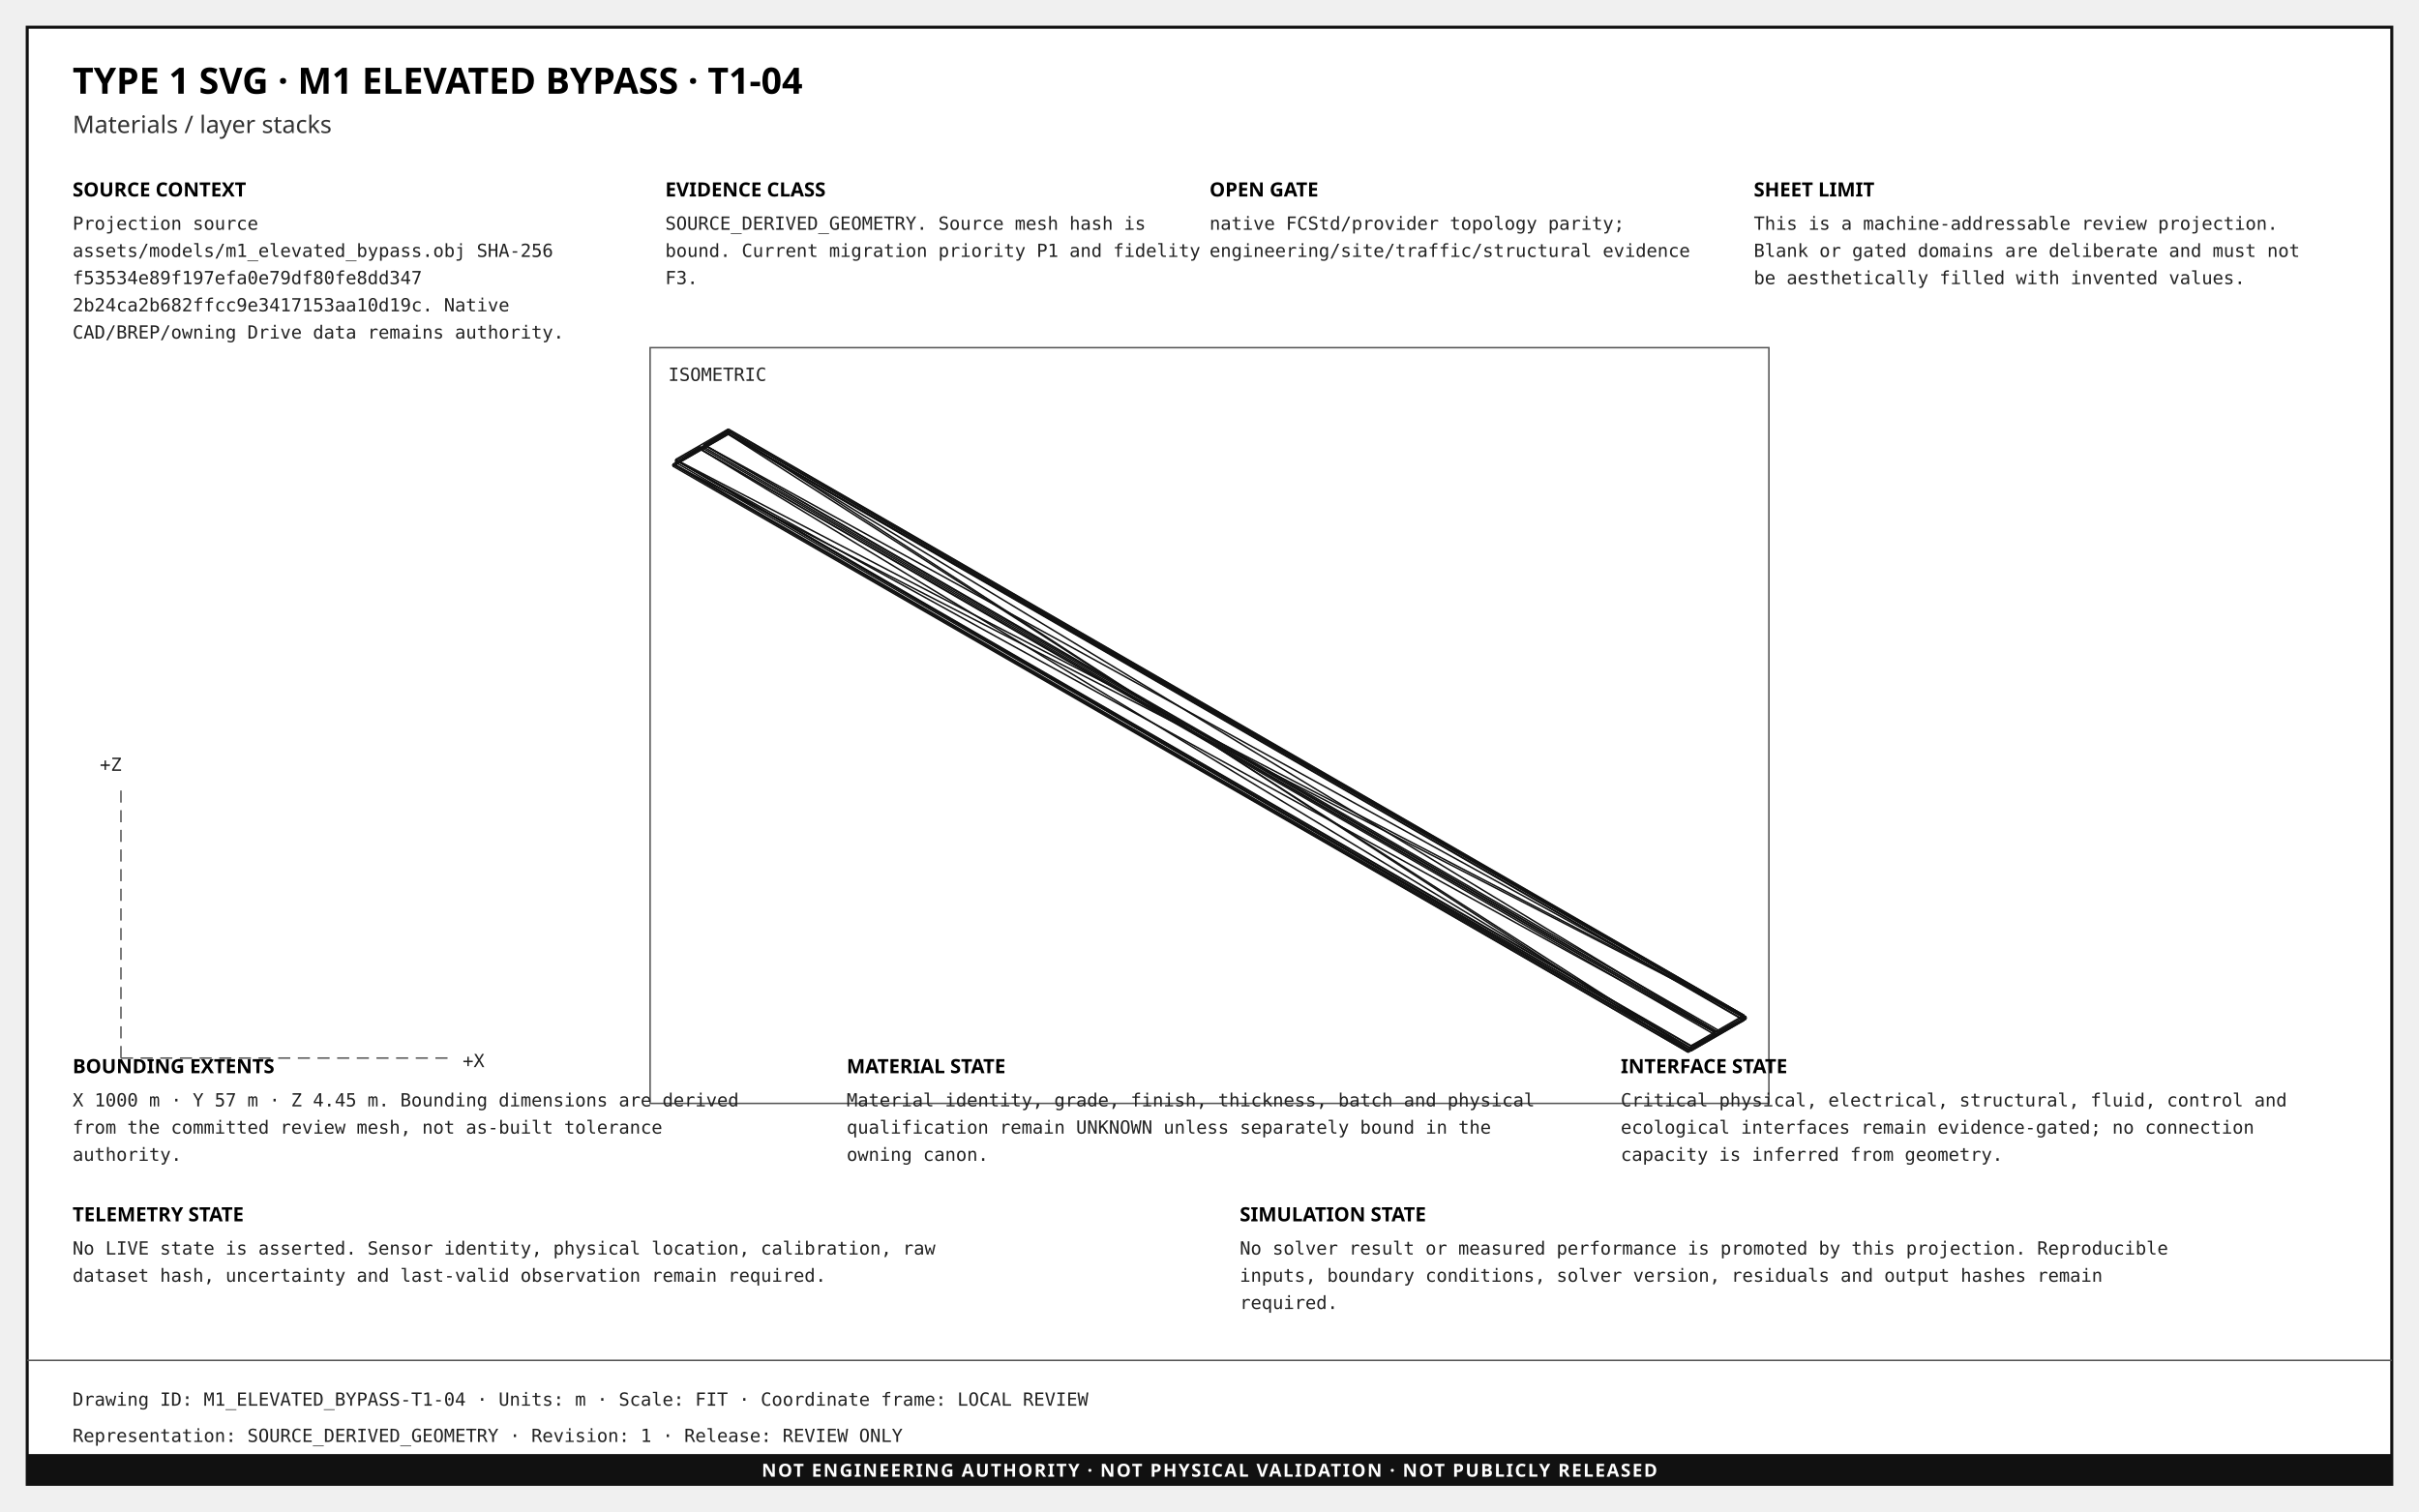
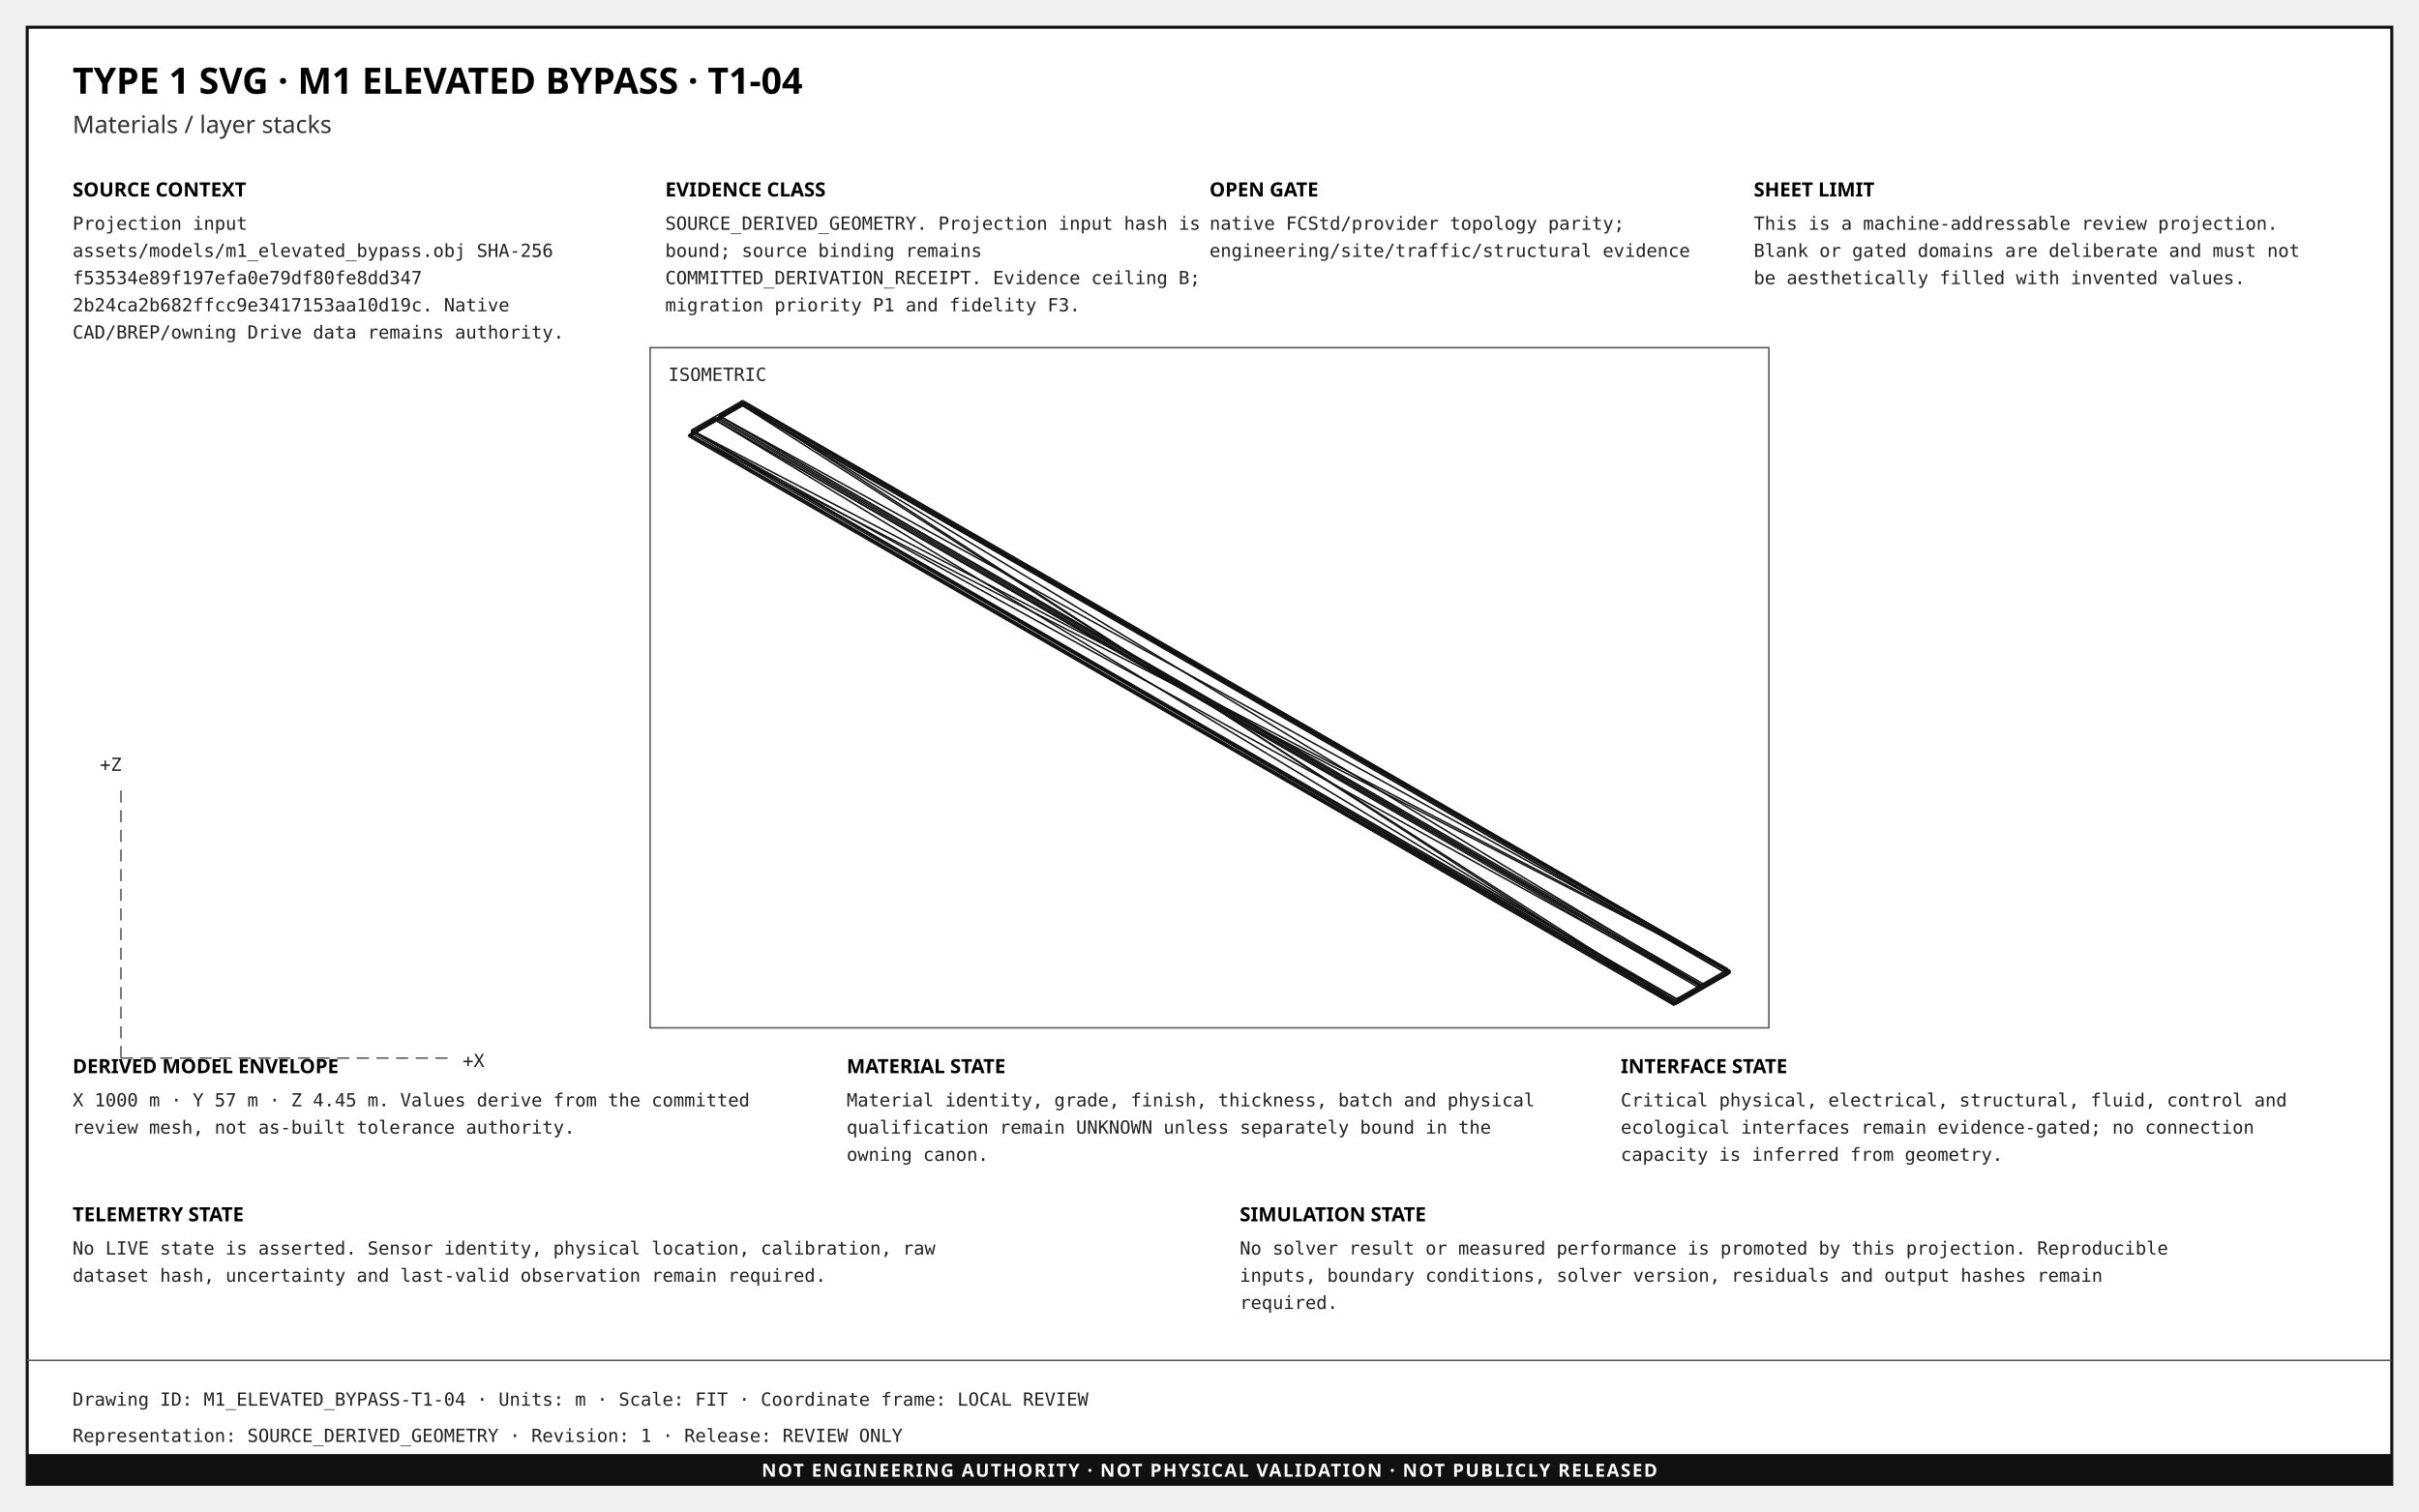
- <svg xmlns="http://www.w3.org/2000/svg" width="100%" height="auto" viewBox="0 0 1600 1000" preserveAspectRatio="xMidYMin meet" data-twin-id="m1_elevated_bypass" data-drawing-id="M1_ELEVATED_BYPASS-T1-04" data-representation-class="SOURCE_DERIVED_GEOMETRY" data-release-state="REVIEW_ONLY_NOT_PUBLICLY_RELEASED">
-   <style>.sheet{fill:#fff;stroke:#111;stroke-width:2}.border,.viewbox{fill:none;stroke:#555;stroke-width:1}.geometry{stroke:#111;stroke-width:1;fill:none;vector-effect:non-scaling-stroke}.datum{stroke:#555;stroke-width:1;stroke-dasharray:8 5}.title{font:700 24px system-ui,sans-serif}.subtitle{font:16px system-ui,sans-serif;fill:#333}.section-title{font:700 13px system-ui,sans-serif}.body,.label{font:12px ui-monospace,monospace;fill:#222}.gate{fill:#111}.gate-text{font:700 12px system-ui,sans-serif;fill:#fff;letter-spacing:1px}</style>
+ <svg xmlns="http://www.w3.org/2000/svg" width="100%" height="auto" viewBox="0 0 1600 1000" preserveAspectRatio="xMidYMin meet" role="img" aria-labelledby="M1_ELEVATED_BYPASS-T1-04-title M1_ELEVATED_BYPASS-T1-04-desc" data-twin-id="m1_elevated_bypass" data-drawing-id="M1_ELEVATED_BYPASS-T1-04" data-representation-class="SOURCE_DERIVED_GEOMETRY" data-package-kind="SOURCE_BOUNDED_REVIEW" data-evidence-ceiling="B" data-source-binding-state="COMMITTED_DERIVATION_RECEIPT" data-dimension-authority="DERIVED_MODEL_ENVELOPE_ONLY" data-type1-complete="false" data-release-eligible="false" data-release-state="REVIEW_ONLY_NOT_PUBLICLY_RELEASED">
+   <style>.sheet{fill:#fff;stroke:#111;stroke-width:2}.border,.viewbox{fill:none;stroke:#555;stroke-width:1}.geometry{stroke:#111;stroke-width:1;fill:none;vector-effect:non-scaling-stroke}.datum{stroke:#555;stroke-width:1;stroke-dasharray:8 5}.title{font:700 24px system-ui,sans-serif}.subtitle{font:16px system-ui,sans-serif;fill:#333}.section-title{font:700 13px system-ui,sans-serif}.body,.label{font:12px ui-monospace,monospace;fill:#222}.proxy-watermark{font:700 12px system-ui,sans-serif;fill:#111;letter-spacing:1.5px}.gate{fill:#111}.gate-text{font:700 12px system-ui,sans-serif;fill:#fff;letter-spacing:1px}</style>
  <g id="L00-SHEET" data-layer="L00-SHEET">
    <rect x="18" y="18" width="1564" height="964" class="sheet" />
    <text x="48" y="62" class="title">TYPE 1 SVG · M1 ELEVATED BYPASS · T1-04</text>
    <text x="48" y="88" class="subtitle">Materials / layer stacks</text>
    <line x1="18" y1="900" x2="1582" y2="900" class="border" />
    <text x="48" y="930" class="body">Drawing ID: M1_ELEVATED_BYPASS-T1-04 · Units: m · Scale: FIT · Coordinate frame: LOCAL REVIEW</text>
    <text x="48" y="954" class="body">Representation: SOURCE_DERIVED_GEOMETRY · Revision: 1 · Release: REVIEW ONLY</text>
  </g>
  <g id="L10-CONTEXT" data-layer="L10-CONTEXT">
    <text x="48" y="130" class="section-title">SOURCE CONTEXT</text>
-     <text x="48" y="152" class="body">Projection source</text>
+     <text x="48" y="152" class="body">Projection input</text>
    <text x="48" y="170" class="body">assets/models/m1_elevated_bypass.obj SHA-256</text>
    <text x="48" y="188" class="body">f53534e89f197efa0e79df80fe8dd347</text>
    <text x="48" y="206" class="body">2b24ca2b682ffcc9e3417153aa10d19c. Native</text>
    <text x="48" y="224" class="body">CAD/BREP/owning Drive data remains authority.</text>
  </g>
  <g id="L20-AUTH-GEOMETRY" data-layer="L20-AUTH-GEOMETRY">

</g>
  <g id="L21-DERIVED-GEOMETRY" data-layer="L21-DERIVED-GEOMETRY">
-     <rect x="430" y="230" width="740" height="500" class="viewbox" />
+     <rect x="430" y="230" width="740" height="450" class="viewbox" />
    <text x="442" y="252" class="label">ISOMETRIC</text>
-     <line id="M1_ELEVATED_BYPASS-T1-04-ISOMETRIC-edge-0000" data-feature-id="EDGE-0000" x1="447.352" y1="306.205" x2="447.352" y2="304.654" class="geometry" />
-     <line id="M1_ELEVATED_BYPASS-T1-04-ISOMETRIC-edge-0001" data-feature-id="EDGE-0001" x1="447.352" y1="306.205" x2="463.137" y2="297.092" class="geometry" />
-     <line id="M1_ELEVATED_BYPASS-T1-04-ISOMETRIC-edge-0002" data-feature-id="EDGE-0002" x1="447.352" y1="306.205" x2="463.137" y2="295.541" class="geometry" />
-     <line id="M1_ELEVATED_BYPASS-T1-04-ISOMETRIC-edge-0003" data-feature-id="EDGE-0003" x1="447.352" y1="304.654" x2="463.137" y2="295.541" class="geometry" />
-     <line id="M1_ELEVATED_BYPASS-T1-04-ISOMETRIC-edge-0004" data-feature-id="EDGE-0004" x1="463.137" y1="297.092" x2="463.137" y2="295.541" class="geometry" />
-     <line id="M1_ELEVATED_BYPASS-T1-04-ISOMETRIC-edge-0005" data-feature-id="EDGE-0005" x1="447.352" y1="306.205" x2="1119.064" y2="694.019" class="geometry" />
-     <line id="M1_ELEVATED_BYPASS-T1-04-ISOMETRIC-edge-0006" data-feature-id="EDGE-0006" x1="447.352" y1="304.654" x2="1119.064" y2="694.019" class="geometry" />
-     <line id="M1_ELEVATED_BYPASS-T1-04-ISOMETRIC-edge-0007" data-feature-id="EDGE-0007" x1="463.137" y1="297.092" x2="1119.064" y2="694.019" class="geometry" />
-     <line id="M1_ELEVATED_BYPASS-T1-04-ISOMETRIC-edge-0008" data-feature-id="EDGE-0008" x1="447.352" y1="304.654" x2="1119.064" y2="692.467" class="geometry" />
-     <line id="M1_ELEVATED_BYPASS-T1-04-ISOMETRIC-edge-0009" data-feature-id="EDGE-0009" x1="1119.064" y1="694.019" x2="1119.064" y2="692.467" class="geometry" />
-     <line id="M1_ELEVATED_BYPASS-T1-04-ISOMETRIC-edge-0010" data-feature-id="EDGE-0010" x1="463.137" y1="297.092" x2="1134.849" y2="684.905" class="geometry" />
-     <line id="M1_ELEVATED_BYPASS-T1-04-ISOMETRIC-edge-0011" data-feature-id="EDGE-0011" x1="1119.064" y1="694.019" x2="1134.849" y2="684.905" class="geometry" />
-     <line id="M1_ELEVATED_BYPASS-T1-04-ISOMETRIC-edge-0012" data-feature-id="EDGE-0012" x1="1119.064" y1="692.467" x2="1134.849" y2="684.905" class="geometry" />
-     <line id="M1_ELEVATED_BYPASS-T1-04-ISOMETRIC-edge-0013" data-feature-id="EDGE-0013" x1="447.352" y1="304.654" x2="1134.849" y2="683.354" class="geometry" />
-     <line id="M1_ELEVATED_BYPASS-T1-04-ISOMETRIC-edge-0014" data-feature-id="EDGE-0014" x1="463.137" y1="297.092" x2="1134.849" y2="683.354" class="geometry" />
-     <line id="M1_ELEVATED_BYPASS-T1-04-ISOMETRIC-edge-0015" data-feature-id="EDGE-0015" x1="463.137" y1="295.541" x2="1134.849" y2="683.354" class="geometry" />
-     <line id="M1_ELEVATED_BYPASS-T1-04-ISOMETRIC-edge-0016" data-feature-id="EDGE-0016" x1="1119.064" y1="692.467" x2="1134.849" y2="683.354" class="geometry" />
-     <line id="M1_ELEVATED_BYPASS-T1-04-ISOMETRIC-edge-0017" data-feature-id="EDGE-0017" x1="1134.849" y1="684.905" x2="1134.849" y2="683.354" class="geometry" />
-     <line id="M1_ELEVATED_BYPASS-T1-04-ISOMETRIC-edge-0018" data-feature-id="EDGE-0018" x1="465.488" y1="295.734" x2="465.488" y2="294.183" class="geometry" />
-     <line id="M1_ELEVATED_BYPASS-T1-04-ISOMETRIC-edge-0019" data-feature-id="EDGE-0019" x1="465.488" y1="295.734" x2="481.273" y2="286.621" class="geometry" />
-     <line id="M1_ELEVATED_BYPASS-T1-04-ISOMETRIC-edge-0020" data-feature-id="EDGE-0020" x1="465.488" y1="295.734" x2="481.273" y2="285.070" class="geometry" />
-     <line id="M1_ELEVATED_BYPASS-T1-04-ISOMETRIC-edge-0021" data-feature-id="EDGE-0021" x1="465.488" y1="294.183" x2="481.273" y2="285.070" class="geometry" />
-     <line id="M1_ELEVATED_BYPASS-T1-04-ISOMETRIC-edge-0022" data-feature-id="EDGE-0022" x1="481.273" y1="286.621" x2="481.273" y2="285.070" class="geometry" />
-     <line id="M1_ELEVATED_BYPASS-T1-04-ISOMETRIC-edge-0023" data-feature-id="EDGE-0023" x1="465.488" y1="295.734" x2="1137.200" y2="683.548" class="geometry" />
-     <line id="M1_ELEVATED_BYPASS-T1-04-ISOMETRIC-edge-0024" data-feature-id="EDGE-0024" x1="465.488" y1="294.183" x2="1137.200" y2="683.548" class="geometry" />
-     <line id="M1_ELEVATED_BYPASS-T1-04-ISOMETRIC-edge-0025" data-feature-id="EDGE-0025" x1="481.273" y1="286.621" x2="1137.200" y2="683.548" class="geometry" />
-     <line id="M1_ELEVATED_BYPASS-T1-04-ISOMETRIC-edge-0026" data-feature-id="EDGE-0026" x1="465.488" y1="294.183" x2="1137.200" y2="681.996" class="geometry" />
-     <line id="M1_ELEVATED_BYPASS-T1-04-ISOMETRIC-edge-0027" data-feature-id="EDGE-0027" x1="1137.200" y1="683.548" x2="1137.200" y2="681.996" class="geometry" />
-     <line id="M1_ELEVATED_BYPASS-T1-04-ISOMETRIC-edge-0028" data-feature-id="EDGE-0028" x1="481.273" y1="286.621" x2="1152.986" y2="674.434" class="geometry" />
-     <line id="M1_ELEVATED_BYPASS-T1-04-ISOMETRIC-edge-0029" data-feature-id="EDGE-0029" x1="1137.200" y1="683.548" x2="1152.986" y2="674.434" class="geometry" />
-     <line id="M1_ELEVATED_BYPASS-T1-04-ISOMETRIC-edge-0030" data-feature-id="EDGE-0030" x1="1137.200" y1="681.996" x2="1152.986" y2="674.434" class="geometry" />
-     <line id="M1_ELEVATED_BYPASS-T1-04-ISOMETRIC-edge-0031" data-feature-id="EDGE-0031" x1="465.488" y1="294.183" x2="1152.986" y2="672.883" class="geometry" />
-     <line id="M1_ELEVATED_BYPASS-T1-04-ISOMETRIC-edge-0032" data-feature-id="EDGE-0032" x1="481.273" y1="286.621" x2="1152.986" y2="672.883" class="geometry" />
-     <line id="M1_ELEVATED_BYPASS-T1-04-ISOMETRIC-edge-0033" data-feature-id="EDGE-0033" x1="481.273" y1="285.070" x2="1152.986" y2="672.883" class="geometry" />
-     <line id="M1_ELEVATED_BYPASS-T1-04-ISOMETRIC-edge-0034" data-feature-id="EDGE-0034" x1="1137.200" y1="681.996" x2="1152.986" y2="672.883" class="geometry" />
-     <line id="M1_ELEVATED_BYPASS-T1-04-ISOMETRIC-edge-0035" data-feature-id="EDGE-0035" x1="1152.986" y1="674.434" x2="1152.986" y2="672.883" class="geometry" />
-     <line id="M1_ELEVATED_BYPASS-T1-04-ISOMETRIC-edge-0036" data-feature-id="EDGE-0036" x1="445.000" y1="308.339" x2="445.000" y2="307.175" class="geometry" />
-     <line id="M1_ELEVATED_BYPASS-T1-04-ISOMETRIC-edge-0037" data-feature-id="EDGE-0037" x1="445.000" y1="308.339" x2="483.288" y2="286.233" class="geometry" />
-     <line id="M1_ELEVATED_BYPASS-T1-04-ISOMETRIC-edge-0038" data-feature-id="EDGE-0038" x1="445.000" y1="308.339" x2="483.288" y2="285.070" class="geometry" />
-     <line id="M1_ELEVATED_BYPASS-T1-04-ISOMETRIC-edge-0039" data-feature-id="EDGE-0039" x1="445.000" y1="307.175" x2="483.288" y2="285.070" class="geometry" />
-     <line id="M1_ELEVATED_BYPASS-T1-04-ISOMETRIC-edge-0040" data-feature-id="EDGE-0040" x1="483.288" y1="286.233" x2="483.288" y2="285.070" class="geometry" />
-     <line id="M1_ELEVATED_BYPASS-T1-04-ISOMETRIC-edge-0041" data-feature-id="EDGE-0041" x1="445.000" y1="308.339" x2="1116.712" y2="696.152" class="geometry" />
-     <line id="M1_ELEVATED_BYPASS-T1-04-ISOMETRIC-edge-0042" data-feature-id="EDGE-0042" x1="445.000" y1="307.175" x2="1116.712" y2="696.152" class="geometry" />
-     <line id="M1_ELEVATED_BYPASS-T1-04-ISOMETRIC-edge-0043" data-feature-id="EDGE-0043" x1="483.288" y1="286.233" x2="1116.712" y2="696.152" class="geometry" />
-     <line id="M1_ELEVATED_BYPASS-T1-04-ISOMETRIC-edge-0044" data-feature-id="EDGE-0044" x1="445.000" y1="307.175" x2="1116.712" y2="694.989" class="geometry" />
-     <line id="M1_ELEVATED_BYPASS-T1-04-ISOMETRIC-edge-0045" data-feature-id="EDGE-0045" x1="1116.712" y1="696.152" x2="1116.712" y2="694.989" class="geometry" />
-     <line id="M1_ELEVATED_BYPASS-T1-04-ISOMETRIC-edge-0046" data-feature-id="EDGE-0046" x1="483.288" y1="286.233" x2="1155.000" y2="674.047" class="geometry" />
-     <line id="M1_ELEVATED_BYPASS-T1-04-ISOMETRIC-edge-0047" data-feature-id="EDGE-0047" x1="1116.712" y1="696.152" x2="1155.000" y2="674.047" class="geometry" />
-     <line id="M1_ELEVATED_BYPASS-T1-04-ISOMETRIC-edge-0048" data-feature-id="EDGE-0048" x1="1116.712" y1="694.989" x2="1155.000" y2="674.047" class="geometry" />
-     <line id="M1_ELEVATED_BYPASS-T1-04-ISOMETRIC-edge-0049" data-feature-id="EDGE-0049" x1="445.000" y1="307.175" x2="1155.000" y2="672.883" class="geometry" />
-     <line id="M1_ELEVATED_BYPASS-T1-04-ISOMETRIC-edge-0050" data-feature-id="EDGE-0050" x1="483.288" y1="286.233" x2="1155.000" y2="672.883" class="geometry" />
-     <line id="M1_ELEVATED_BYPASS-T1-04-ISOMETRIC-edge-0051" data-feature-id="EDGE-0051" x1="483.288" y1="285.070" x2="1155.000" y2="672.883" class="geometry" />
-     <line id="M1_ELEVATED_BYPASS-T1-04-ISOMETRIC-edge-0052" data-feature-id="EDGE-0052" x1="1116.712" y1="694.989" x2="1155.000" y2="672.883" class="geometry" />
-     <line id="M1_ELEVATED_BYPASS-T1-04-ISOMETRIC-edge-0053" data-feature-id="EDGE-0053" x1="1155.000" y1="674.047" x2="1155.000" y2="672.883" class="geometry" />
-     <line id="M1_ELEVATED_BYPASS-T1-04-ISOMETRIC-edge-0054" data-feature-id="EDGE-0054" x1="446.848" y1="307.466" x2="446.848" y2="304.014" class="geometry" />
-     <line id="M1_ELEVATED_BYPASS-T1-04-ISOMETRIC-edge-0055" data-feature-id="EDGE-0055" x1="446.848" y1="307.466" x2="481.777" y2="287.299" class="geometry" />
-     <line id="M1_ELEVATED_BYPASS-T1-04-ISOMETRIC-edge-0056" data-feature-id="EDGE-0056" x1="446.848" y1="307.466" x2="481.777" y2="283.848" class="geometry" />
-     <line id="M1_ELEVATED_BYPASS-T1-04-ISOMETRIC-edge-0057" data-feature-id="EDGE-0057" x1="446.848" y1="304.014" x2="481.777" y2="283.848" class="geometry" />
-     <line id="M1_ELEVATED_BYPASS-T1-04-ISOMETRIC-edge-0058" data-feature-id="EDGE-0058" x1="481.777" y1="287.299" x2="481.777" y2="283.848" class="geometry" />
-     <line id="M1_ELEVATED_BYPASS-T1-04-ISOMETRIC-edge-0059" data-feature-id="EDGE-0059" x1="446.848" y1="307.466" x2="1118.560" y2="695.279" class="geometry" />
-     <line id="M1_ELEVATED_BYPASS-T1-04-ISOMETRIC-edge-0060" data-feature-id="EDGE-0060" x1="446.848" y1="304.014" x2="1118.560" y2="695.279" class="geometry" />
-     <line id="M1_ELEVATED_BYPASS-T1-04-ISOMETRIC-edge-0061" data-feature-id="EDGE-0061" x1="481.777" y1="287.299" x2="1118.560" y2="695.279" class="geometry" />
-     <line id="M1_ELEVATED_BYPASS-T1-04-ISOMETRIC-edge-0062" data-feature-id="EDGE-0062" x1="446.848" y1="304.014" x2="1118.560" y2="691.828" class="geometry" />
-     <line id="M1_ELEVATED_BYPASS-T1-04-ISOMETRIC-edge-0063" data-feature-id="EDGE-0063" x1="1118.560" y1="695.279" x2="1118.560" y2="691.828" class="geometry" />
-     <line id="M1_ELEVATED_BYPASS-T1-04-ISOMETRIC-edge-0064" data-feature-id="EDGE-0064" x1="481.777" y1="287.299" x2="1153.489" y2="675.113" class="geometry" />
-     <line id="M1_ELEVATED_BYPASS-T1-04-ISOMETRIC-edge-0065" data-feature-id="EDGE-0065" x1="1118.560" y1="695.279" x2="1153.489" y2="675.113" class="geometry" />
-     <line id="M1_ELEVATED_BYPASS-T1-04-ISOMETRIC-edge-0066" data-feature-id="EDGE-0066" x1="1118.560" y1="691.828" x2="1153.489" y2="675.113" class="geometry" />
-     <line id="M1_ELEVATED_BYPASS-T1-04-ISOMETRIC-edge-0067" data-feature-id="EDGE-0067" x1="446.848" y1="304.014" x2="1153.489" y2="671.661" class="geometry" />
-     <line id="M1_ELEVATED_BYPASS-T1-04-ISOMETRIC-edge-0068" data-feature-id="EDGE-0068" x1="481.777" y1="287.299" x2="1153.489" y2="671.661" class="geometry" />
-     <line id="M1_ELEVATED_BYPASS-T1-04-ISOMETRIC-edge-0069" data-feature-id="EDGE-0069" x1="481.777" y1="283.848" x2="1153.489" y2="671.661" class="geometry" />
-     <line id="M1_ELEVATED_BYPASS-T1-04-ISOMETRIC-edge-0070" data-feature-id="EDGE-0070" x1="1118.560" y1="691.828" x2="1153.489" y2="671.661" class="geometry" />
-     <line id="M1_ELEVATED_BYPASS-T1-04-ISOMETRIC-edge-0071" data-feature-id="EDGE-0071" x1="1153.489" y1="675.113" x2="1153.489" y2="671.661" class="geometry" />
+     <line id="M1_ELEVATED_BYPASS-T1-04-ISOMETRIC-edge-0000" data-feature-id="EDGE-0000" x1="457.876" y1="286.690" x2="457.876" y2="285.185" class="geometry" />
+     <line id="M1_ELEVATED_BYPASS-T1-04-ISOMETRIC-edge-0001" data-feature-id="EDGE-0001" x1="457.876" y1="286.690" x2="473.190" y2="277.849" class="geometry" />
+     <line id="M1_ELEVATED_BYPASS-T1-04-ISOMETRIC-edge-0002" data-feature-id="EDGE-0002" x1="457.876" y1="286.690" x2="473.190" y2="276.344" class="geometry" />
+     <line id="M1_ELEVATED_BYPASS-T1-04-ISOMETRIC-edge-0003" data-feature-id="EDGE-0003" x1="457.876" y1="285.185" x2="473.190" y2="276.344" class="geometry" />
+     <line id="M1_ELEVATED_BYPASS-T1-04-ISOMETRIC-edge-0004" data-feature-id="EDGE-0004" x1="473.190" y1="277.849" x2="473.190" y2="276.344" class="geometry" />
+     <line id="M1_ELEVATED_BYPASS-T1-04-ISOMETRIC-edge-0005" data-feature-id="EDGE-0005" x1="457.876" y1="286.690" x2="1109.542" y2="662.930" class="geometry" />
+     <line id="M1_ELEVATED_BYPASS-T1-04-ISOMETRIC-edge-0006" data-feature-id="EDGE-0006" x1="457.876" y1="285.185" x2="1109.542" y2="662.930" class="geometry" />
+     <line id="M1_ELEVATED_BYPASS-T1-04-ISOMETRIC-edge-0007" data-feature-id="EDGE-0007" x1="473.190" y1="277.849" x2="1109.542" y2="662.930" class="geometry" />
+     <line id="M1_ELEVATED_BYPASS-T1-04-ISOMETRIC-edge-0008" data-feature-id="EDGE-0008" x1="457.876" y1="285.185" x2="1109.542" y2="661.425" class="geometry" />
+     <line id="M1_ELEVATED_BYPASS-T1-04-ISOMETRIC-edge-0009" data-feature-id="EDGE-0009" x1="1109.542" y1="662.930" x2="1109.542" y2="661.425" class="geometry" />
+     <line id="M1_ELEVATED_BYPASS-T1-04-ISOMETRIC-edge-0010" data-feature-id="EDGE-0010" x1="473.190" y1="277.849" x2="1124.857" y2="654.089" class="geometry" />
+     <line id="M1_ELEVATED_BYPASS-T1-04-ISOMETRIC-edge-0011" data-feature-id="EDGE-0011" x1="1109.542" y1="662.930" x2="1124.857" y2="654.089" class="geometry" />
+     <line id="M1_ELEVATED_BYPASS-T1-04-ISOMETRIC-edge-0012" data-feature-id="EDGE-0012" x1="1109.542" y1="661.425" x2="1124.857" y2="654.089" class="geometry" />
+     <line id="M1_ELEVATED_BYPASS-T1-04-ISOMETRIC-edge-0013" data-feature-id="EDGE-0013" x1="457.876" y1="285.185" x2="1124.857" y2="652.584" class="geometry" />
+     <line id="M1_ELEVATED_BYPASS-T1-04-ISOMETRIC-edge-0014" data-feature-id="EDGE-0014" x1="473.190" y1="277.849" x2="1124.857" y2="652.584" class="geometry" />
+     <line id="M1_ELEVATED_BYPASS-T1-04-ISOMETRIC-edge-0015" data-feature-id="EDGE-0015" x1="473.190" y1="276.344" x2="1124.857" y2="652.584" class="geometry" />
+     <line id="M1_ELEVATED_BYPASS-T1-04-ISOMETRIC-edge-0016" data-feature-id="EDGE-0016" x1="1109.542" y1="661.425" x2="1124.857" y2="652.584" class="geometry" />
+     <line id="M1_ELEVATED_BYPASS-T1-04-ISOMETRIC-edge-0017" data-feature-id="EDGE-0017" x1="1124.857" y1="654.089" x2="1124.857" y2="652.584" class="geometry" />
+     <line id="M1_ELEVATED_BYPASS-T1-04-ISOMETRIC-edge-0018" data-feature-id="EDGE-0018" x1="475.471" y1="276.532" x2="475.471" y2="275.027" class="geometry" />
+     <line id="M1_ELEVATED_BYPASS-T1-04-ISOMETRIC-edge-0019" data-feature-id="EDGE-0019" x1="475.471" y1="276.532" x2="490.785" y2="267.690" class="geometry" />
+     <line id="M1_ELEVATED_BYPASS-T1-04-ISOMETRIC-edge-0020" data-feature-id="EDGE-0020" x1="475.471" y1="276.532" x2="490.785" y2="266.185" class="geometry" />
+     <line id="M1_ELEVATED_BYPASS-T1-04-ISOMETRIC-edge-0021" data-feature-id="EDGE-0021" x1="475.471" y1="275.027" x2="490.785" y2="266.185" class="geometry" />
+     <line id="M1_ELEVATED_BYPASS-T1-04-ISOMETRIC-edge-0022" data-feature-id="EDGE-0022" x1="490.785" y1="267.690" x2="490.785" y2="266.185" class="geometry" />
+     <line id="M1_ELEVATED_BYPASS-T1-04-ISOMETRIC-edge-0023" data-feature-id="EDGE-0023" x1="475.471" y1="276.532" x2="1127.137" y2="652.772" class="geometry" />
+     <line id="M1_ELEVATED_BYPASS-T1-04-ISOMETRIC-edge-0024" data-feature-id="EDGE-0024" x1="475.471" y1="275.027" x2="1127.137" y2="652.772" class="geometry" />
+     <line id="M1_ELEVATED_BYPASS-T1-04-ISOMETRIC-edge-0025" data-feature-id="EDGE-0025" x1="490.785" y1="267.690" x2="1127.137" y2="652.772" class="geometry" />
+     <line id="M1_ELEVATED_BYPASS-T1-04-ISOMETRIC-edge-0026" data-feature-id="EDGE-0026" x1="475.471" y1="275.027" x2="1127.137" y2="651.267" class="geometry" />
+     <line id="M1_ELEVATED_BYPASS-T1-04-ISOMETRIC-edge-0027" data-feature-id="EDGE-0027" x1="1127.137" y1="652.772" x2="1127.137" y2="651.267" class="geometry" />
+     <line id="M1_ELEVATED_BYPASS-T1-04-ISOMETRIC-edge-0028" data-feature-id="EDGE-0028" x1="490.785" y1="267.690" x2="1142.452" y2="643.930" class="geometry" />
+     <line id="M1_ELEVATED_BYPASS-T1-04-ISOMETRIC-edge-0029" data-feature-id="EDGE-0029" x1="1127.137" y1="652.772" x2="1142.452" y2="643.930" class="geometry" />
+     <line id="M1_ELEVATED_BYPASS-T1-04-ISOMETRIC-edge-0030" data-feature-id="EDGE-0030" x1="1127.137" y1="651.267" x2="1142.452" y2="643.930" class="geometry" />
+     <line id="M1_ELEVATED_BYPASS-T1-04-ISOMETRIC-edge-0031" data-feature-id="EDGE-0031" x1="475.471" y1="275.027" x2="1142.452" y2="642.425" class="geometry" />
+     <line id="M1_ELEVATED_BYPASS-T1-04-ISOMETRIC-edge-0032" data-feature-id="EDGE-0032" x1="490.785" y1="267.690" x2="1142.452" y2="642.425" class="geometry" />
+     <line id="M1_ELEVATED_BYPASS-T1-04-ISOMETRIC-edge-0033" data-feature-id="EDGE-0033" x1="490.785" y1="266.185" x2="1142.452" y2="642.425" class="geometry" />
+     <line id="M1_ELEVATED_BYPASS-T1-04-ISOMETRIC-edge-0034" data-feature-id="EDGE-0034" x1="1127.137" y1="651.267" x2="1142.452" y2="642.425" class="geometry" />
+     <line id="M1_ELEVATED_BYPASS-T1-04-ISOMETRIC-edge-0035" data-feature-id="EDGE-0035" x1="1142.452" y1="643.930" x2="1142.452" y2="642.425" class="geometry" />
+     <line id="M1_ELEVATED_BYPASS-T1-04-ISOMETRIC-edge-0036" data-feature-id="EDGE-0036" x1="455.594" y1="288.760" x2="455.594" y2="287.631" class="geometry" />
+     <line id="M1_ELEVATED_BYPASS-T1-04-ISOMETRIC-edge-0037" data-feature-id="EDGE-0037" x1="455.594" y1="288.760" x2="492.739" y2="267.314" class="geometry" />
+     <line id="M1_ELEVATED_BYPASS-T1-04-ISOMETRIC-edge-0038" data-feature-id="EDGE-0038" x1="455.594" y1="288.760" x2="492.739" y2="266.186" class="geometry" />
+     <line id="M1_ELEVATED_BYPASS-T1-04-ISOMETRIC-edge-0039" data-feature-id="EDGE-0039" x1="455.594" y1="287.631" x2="492.739" y2="266.186" class="geometry" />
+     <line id="M1_ELEVATED_BYPASS-T1-04-ISOMETRIC-edge-0040" data-feature-id="EDGE-0040" x1="492.739" y1="267.314" x2="492.739" y2="266.186" class="geometry" />
+     <line id="M1_ELEVATED_BYPASS-T1-04-ISOMETRIC-edge-0041" data-feature-id="EDGE-0041" x1="455.594" y1="288.760" x2="1107.261" y2="665.000" class="geometry" />
+     <line id="M1_ELEVATED_BYPASS-T1-04-ISOMETRIC-edge-0042" data-feature-id="EDGE-0042" x1="455.594" y1="287.631" x2="1107.261" y2="665.000" class="geometry" />
+     <line id="M1_ELEVATED_BYPASS-T1-04-ISOMETRIC-edge-0043" data-feature-id="EDGE-0043" x1="492.739" y1="267.314" x2="1107.261" y2="665.000" class="geometry" />
+     <line id="M1_ELEVATED_BYPASS-T1-04-ISOMETRIC-edge-0044" data-feature-id="EDGE-0044" x1="455.594" y1="287.631" x2="1107.261" y2="663.871" class="geometry" />
+     <line id="M1_ELEVATED_BYPASS-T1-04-ISOMETRIC-edge-0045" data-feature-id="EDGE-0045" x1="1107.261" y1="665.000" x2="1107.261" y2="663.871" class="geometry" />
+     <line id="M1_ELEVATED_BYPASS-T1-04-ISOMETRIC-edge-0046" data-feature-id="EDGE-0046" x1="492.739" y1="267.314" x2="1144.406" y2="643.554" class="geometry" />
+     <line id="M1_ELEVATED_BYPASS-T1-04-ISOMETRIC-edge-0047" data-feature-id="EDGE-0047" x1="1107.261" y1="665.000" x2="1144.406" y2="643.554" class="geometry" />
+     <line id="M1_ELEVATED_BYPASS-T1-04-ISOMETRIC-edge-0048" data-feature-id="EDGE-0048" x1="1107.261" y1="663.871" x2="1144.406" y2="643.554" class="geometry" />
+     <line id="M1_ELEVATED_BYPASS-T1-04-ISOMETRIC-edge-0049" data-feature-id="EDGE-0049" x1="455.594" y1="287.631" x2="1144.406" y2="642.426" class="geometry" />
+     <line id="M1_ELEVATED_BYPASS-T1-04-ISOMETRIC-edge-0050" data-feature-id="EDGE-0050" x1="492.739" y1="267.314" x2="1144.406" y2="642.426" class="geometry" />
+     <line id="M1_ELEVATED_BYPASS-T1-04-ISOMETRIC-edge-0051" data-feature-id="EDGE-0051" x1="492.739" y1="266.186" x2="1144.406" y2="642.426" class="geometry" />
+     <line id="M1_ELEVATED_BYPASS-T1-04-ISOMETRIC-edge-0052" data-feature-id="EDGE-0052" x1="1107.261" y1="663.871" x2="1144.406" y2="642.426" class="geometry" />
+     <line id="M1_ELEVATED_BYPASS-T1-04-ISOMETRIC-edge-0053" data-feature-id="EDGE-0053" x1="1144.406" y1="643.554" x2="1144.406" y2="642.426" class="geometry" />
+     <line id="M1_ELEVATED_BYPASS-T1-04-ISOMETRIC-edge-0054" data-feature-id="EDGE-0054" x1="457.387" y1="287.913" x2="457.387" y2="284.564" class="geometry" />
+     <line id="M1_ELEVATED_BYPASS-T1-04-ISOMETRIC-edge-0055" data-feature-id="EDGE-0055" x1="457.387" y1="287.913" x2="491.273" y2="268.349" class="geometry" />
+     <line id="M1_ELEVATED_BYPASS-T1-04-ISOMETRIC-edge-0056" data-feature-id="EDGE-0056" x1="457.387" y1="287.913" x2="491.273" y2="265.000" class="geometry" />
+     <line id="M1_ELEVATED_BYPASS-T1-04-ISOMETRIC-edge-0057" data-feature-id="EDGE-0057" x1="457.387" y1="284.564" x2="491.273" y2="265.000" class="geometry" />
+     <line id="M1_ELEVATED_BYPASS-T1-04-ISOMETRIC-edge-0058" data-feature-id="EDGE-0058" x1="491.273" y1="268.349" x2="491.273" y2="265.000" class="geometry" />
+     <line id="M1_ELEVATED_BYPASS-T1-04-ISOMETRIC-edge-0059" data-feature-id="EDGE-0059" x1="457.387" y1="287.913" x2="1109.054" y2="664.153" class="geometry" />
+     <line id="M1_ELEVATED_BYPASS-T1-04-ISOMETRIC-edge-0060" data-feature-id="EDGE-0060" x1="457.387" y1="284.564" x2="1109.054" y2="664.153" class="geometry" />
+     <line id="M1_ELEVATED_BYPASS-T1-04-ISOMETRIC-edge-0061" data-feature-id="EDGE-0061" x1="491.273" y1="268.349" x2="1109.054" y2="664.153" class="geometry" />
+     <line id="M1_ELEVATED_BYPASS-T1-04-ISOMETRIC-edge-0062" data-feature-id="EDGE-0062" x1="457.387" y1="284.564" x2="1109.054" y2="660.805" class="geometry" />
+     <line id="M1_ELEVATED_BYPASS-T1-04-ISOMETRIC-edge-0063" data-feature-id="EDGE-0063" x1="1109.054" y1="664.153" x2="1109.054" y2="660.805" class="geometry" />
+     <line id="M1_ELEVATED_BYPASS-T1-04-ISOMETRIC-edge-0064" data-feature-id="EDGE-0064" x1="491.273" y1="268.349" x2="1142.940" y2="644.589" class="geometry" />
+     <line id="M1_ELEVATED_BYPASS-T1-04-ISOMETRIC-edge-0065" data-feature-id="EDGE-0065" x1="1109.054" y1="664.153" x2="1142.940" y2="644.589" class="geometry" />
+     <line id="M1_ELEVATED_BYPASS-T1-04-ISOMETRIC-edge-0066" data-feature-id="EDGE-0066" x1="1109.054" y1="660.805" x2="1142.940" y2="644.589" class="geometry" />
+     <line id="M1_ELEVATED_BYPASS-T1-04-ISOMETRIC-edge-0067" data-feature-id="EDGE-0067" x1="457.387" y1="284.564" x2="1142.940" y2="641.240" class="geometry" />
+     <line id="M1_ELEVATED_BYPASS-T1-04-ISOMETRIC-edge-0068" data-feature-id="EDGE-0068" x1="491.273" y1="268.349" x2="1142.940" y2="641.240" class="geometry" />
+     <line id="M1_ELEVATED_BYPASS-T1-04-ISOMETRIC-edge-0069" data-feature-id="EDGE-0069" x1="491.273" y1="265.000" x2="1142.940" y2="641.240" class="geometry" />
+     <line id="M1_ELEVATED_BYPASS-T1-04-ISOMETRIC-edge-0070" data-feature-id="EDGE-0070" x1="1109.054" y1="660.805" x2="1142.940" y2="641.240" class="geometry" />
+     <line id="M1_ELEVATED_BYPASS-T1-04-ISOMETRIC-edge-0071" data-feature-id="EDGE-0071" x1="1142.940" y1="644.589" x2="1142.940" y2="641.240" class="geometry" />
  </g>
  <g id="L22-PROVISIONAL-GEOMETRY" data-layer="L22-PROVISIONAL-GEOMETRY">

</g>
  <g id="L30-HIDDEN" data-layer="L30-HIDDEN">

</g>
  <g id="L31-CENTRE-DATUM" data-layer="L31-CENTRE-DATUM">
    <line id="DATUM-X" x1="80" y1="700" x2="300" y2="700" class="datum" />
    <line id="DATUM-Z" x1="80" y1="700" x2="80" y2="520" class="datum" />
    <text x="306" y="706" class="label">+X</text>
    <text x="66" y="510" class="label">+Z</text>
  </g>
  <g id="L40-SECTIONS" data-layer="L40-SECTIONS">

</g>
  <g id="L50-DIMENSIONS" data-layer="L50-DIMENSIONS">
-     <text x="48" y="710" class="section-title">BOUNDING EXTENTS</text>
-     <text x="48" y="732" class="body">X 1000 m · Y 57 m · Z 4.45 m. Bounding dimensions are derived</text>
-     <text x="48" y="750" class="body">from the committed review mesh, not as-built tolerance</text>
-     <text x="48" y="768" class="body">authority.</text>
+     <text x="48" y="710" class="section-title">DERIVED MODEL ENVELOPE</text>
+     <text x="48" y="732" class="body">X 1000 m · Y 57 m · Z 4.45 m. Values derive from the committed</text>
+     <text x="48" y="750" class="body">review mesh, not as-built tolerance authority.</text>
  </g>
  <g id="L60-MATERIALS" data-layer="L60-MATERIALS">
    <text x="560" y="710" class="section-title">MATERIAL STATE</text>
    <text x="560" y="732" class="body">Material identity, grade, finish, thickness, batch and physical</text>
    <text x="560" y="750" class="body">qualification remain UNKNOWN unless separately bound in the</text>
    <text x="560" y="768" class="body">owning canon.</text>
  </g>
  <g id="L70-INTERFACES" data-layer="L70-INTERFACES">
    <text x="1072" y="710" class="section-title">INTERFACE STATE</text>
    <text x="1072" y="732" class="body">Critical physical, electrical, structural, fluid, control and</text>
    <text x="1072" y="750" class="body">ecological interfaces remain evidence-gated; no connection</text>
    <text x="1072" y="768" class="body">capacity is inferred from geometry.</text>
  </g>
  <g id="L75-SENSORS" data-layer="L75-SENSORS">
    <text x="48" y="808" class="section-title">TELEMETRY STATE</text>
    <text x="48" y="830" class="body">No LIVE state is asserted. Sensor identity, physical location, calibration, raw</text>
    <text x="48" y="848" class="body">dataset hash, uncertainty and last-valid observation remain required.</text>
  </g>
  <g id="L80-SIMULATION" data-layer="L80-SIMULATION">
    <text x="820" y="808" class="section-title">SIMULATION STATE</text>
    <text x="820" y="830" class="body">No solver result or measured performance is promoted by this projection. Reproducible</text>
    <text x="820" y="848" class="body">inputs, boundary conditions, solver version, residuals and output hashes remain</text>
    <text x="820" y="866" class="body">required.</text>
  </g>
  <g id="L90-EVIDENCE" data-layer="L90-EVIDENCE">
    <text x="440" y="130" class="section-title">EVIDENCE CLASS</text>
-     <text x="440" y="152" class="body">SOURCE_DERIVED_GEOMETRY. Source mesh hash is</text>
-     <text x="440" y="170" class="body">bound. Current migration priority P1 and fidelity</text>
-     <text x="440" y="188" class="body">F3.</text>
+     <text x="440" y="152" class="body">SOURCE_DERIVED_GEOMETRY. Projection input hash is</text>
+     <text x="440" y="170" class="body">bound; source binding remains</text>
+     <text x="440" y="188" class="body">COMMITTED_DERIVATION_RECEIPT. Evidence ceiling B;</text>
+     <text x="440" y="206" class="body">migration priority P1 and fidelity F3.</text>
  </g>
  <g id="L91-UNKNOWNS" data-layer="L91-UNKNOWNS">
    <text x="800" y="130" class="section-title">OPEN GATE</text>
    <text x="800" y="152" class="body">native FCStd/provider topology parity;</text>
    <text x="800" y="170" class="body">engineering/site/traffic/structural evidence</text>
  </g>
  <g id="L95-ANNOTATIONS" data-layer="L95-ANNOTATIONS">
    <text x="1160" y="130" class="section-title">SHEET LIMIT</text>
    <text x="1160" y="152" class="body">This is a machine-addressable review projection.</text>
    <text x="1160" y="170" class="body">Blank or gated domains are deliberate and must not</text>
    <text x="1160" y="188" class="body">be aesthetically filled with invented values.</text>
  </g>
  <g id="L99-CLAIM-GATE" data-layer="L99-CLAIM-GATE">
    <rect x="18" y="962" width="1564" height="20" class="gate" />
    <text x="800" y="977" text-anchor="middle" class="gate-text">NOT ENGINEERING AUTHORITY · NOT PHYSICAL VALIDATION · NOT PUBLICLY RELEASED</text>
  </g>
</svg>
